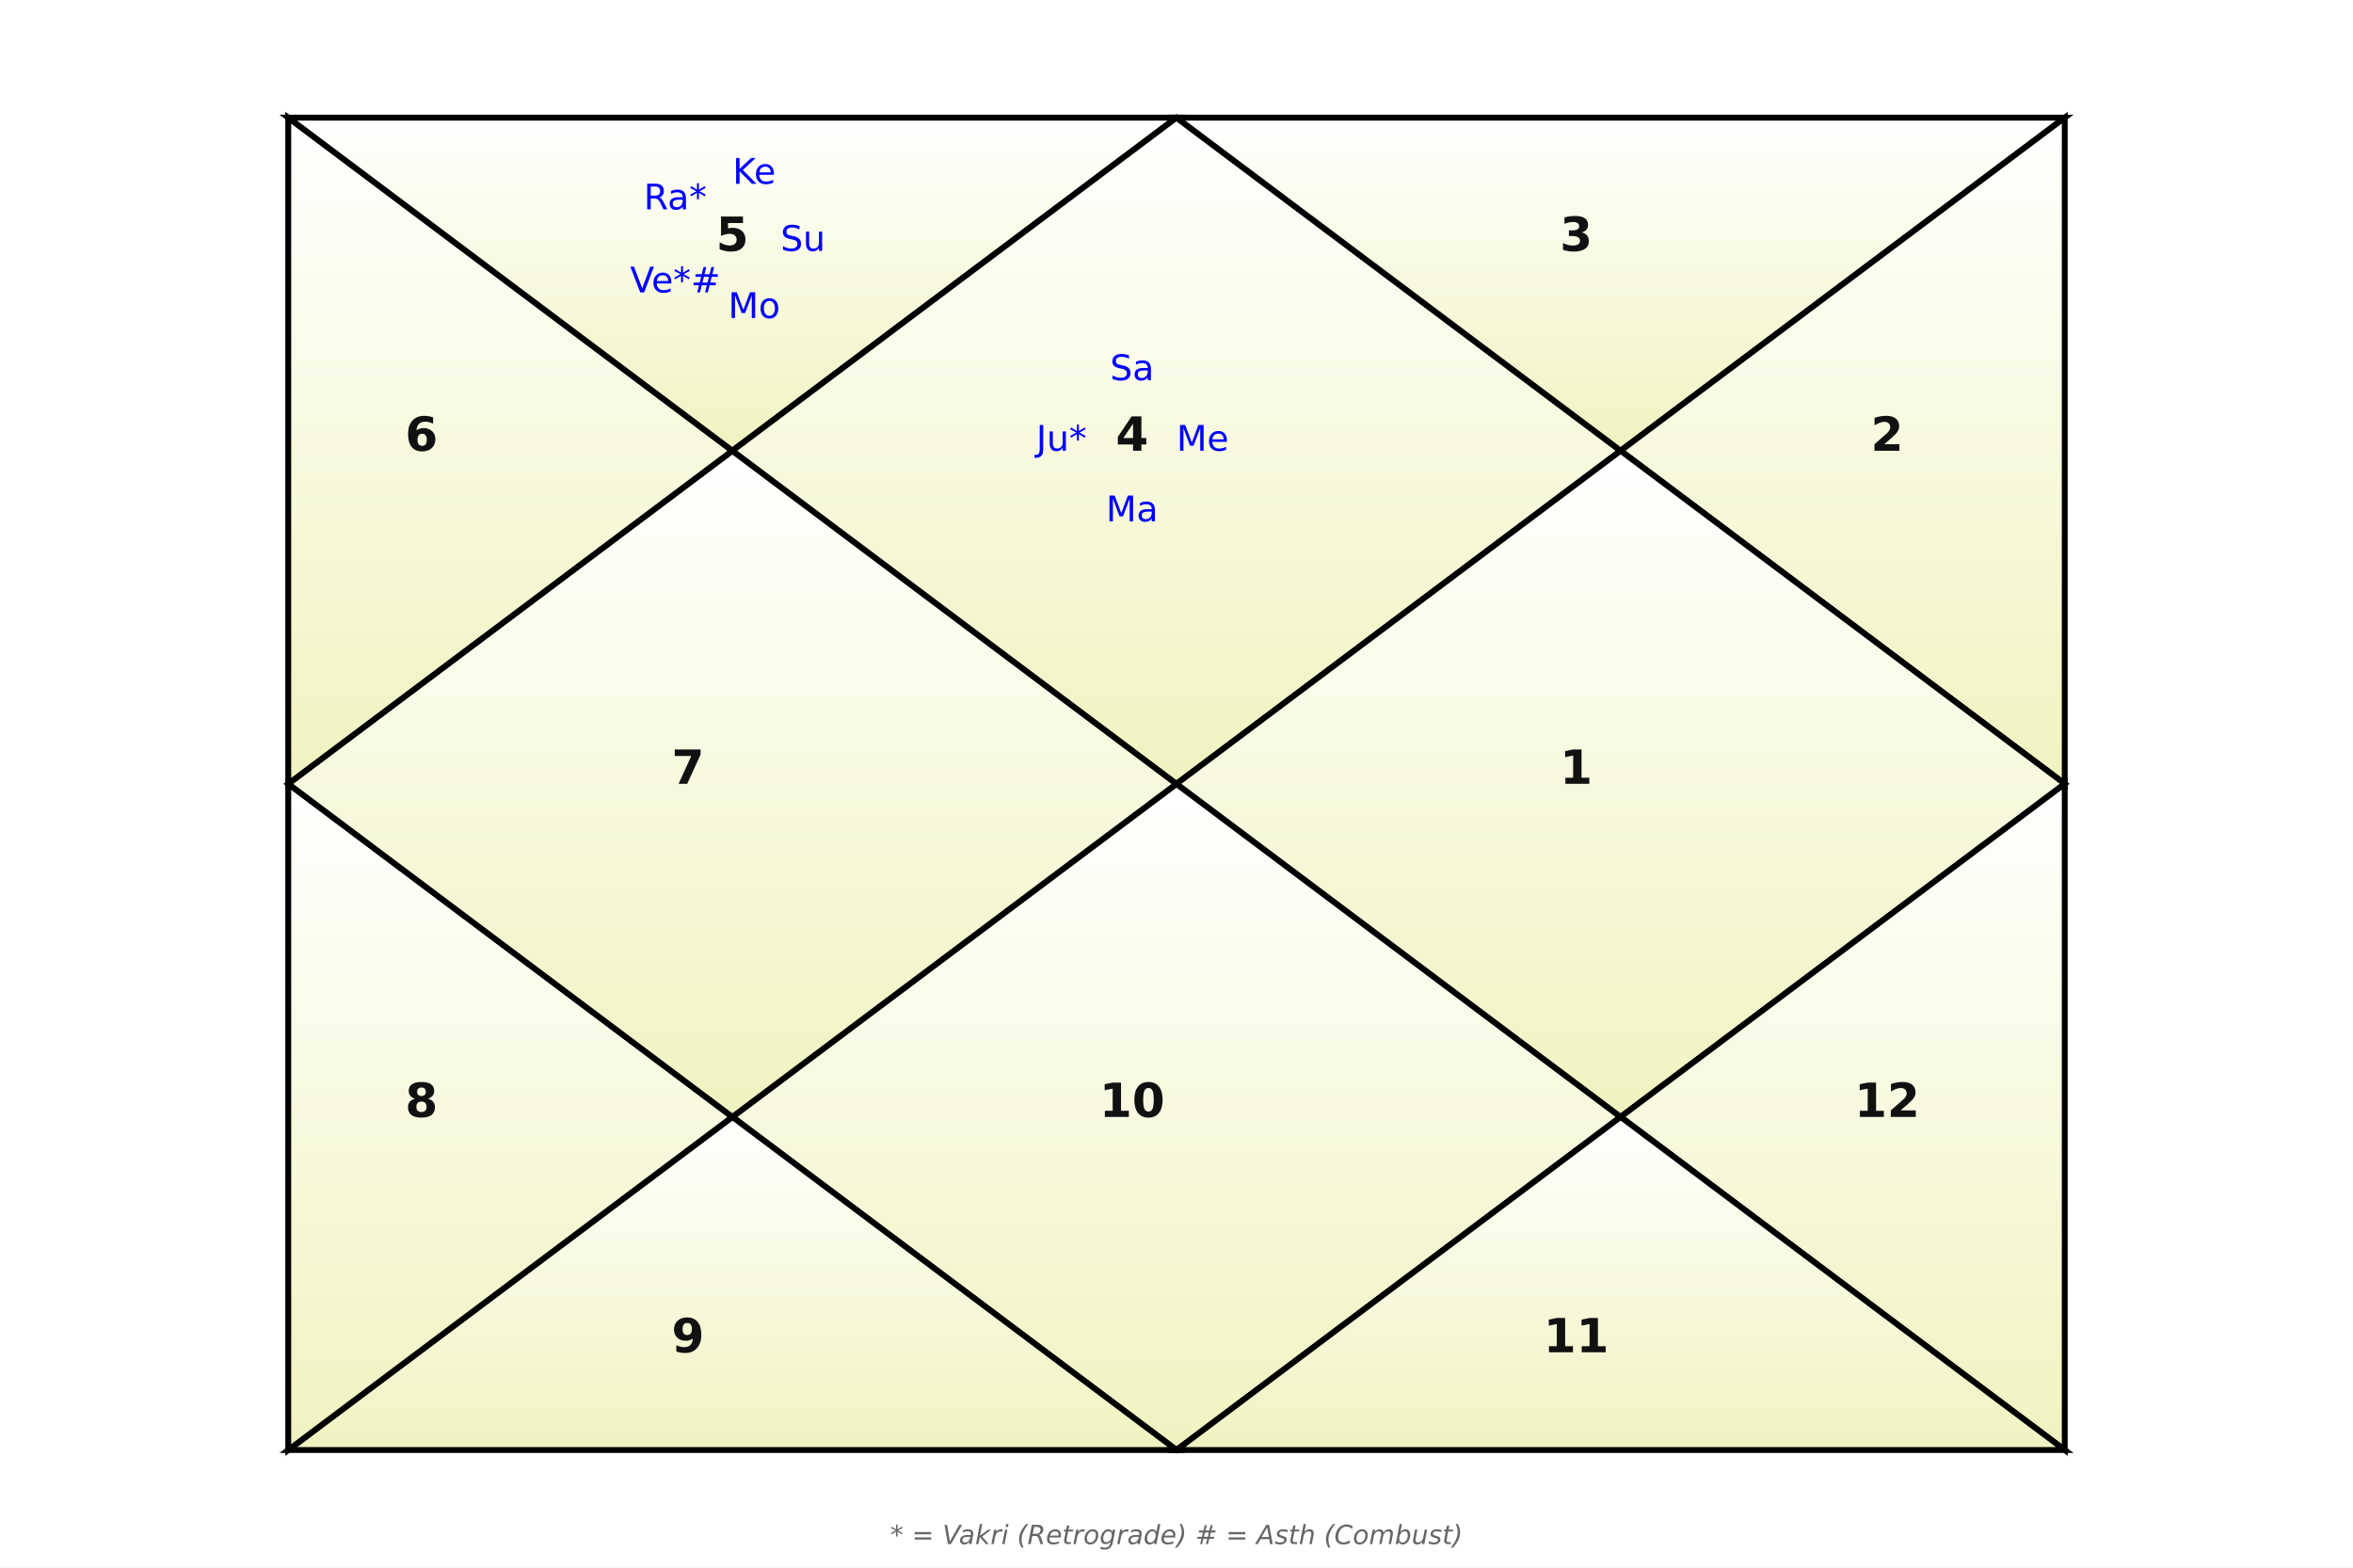
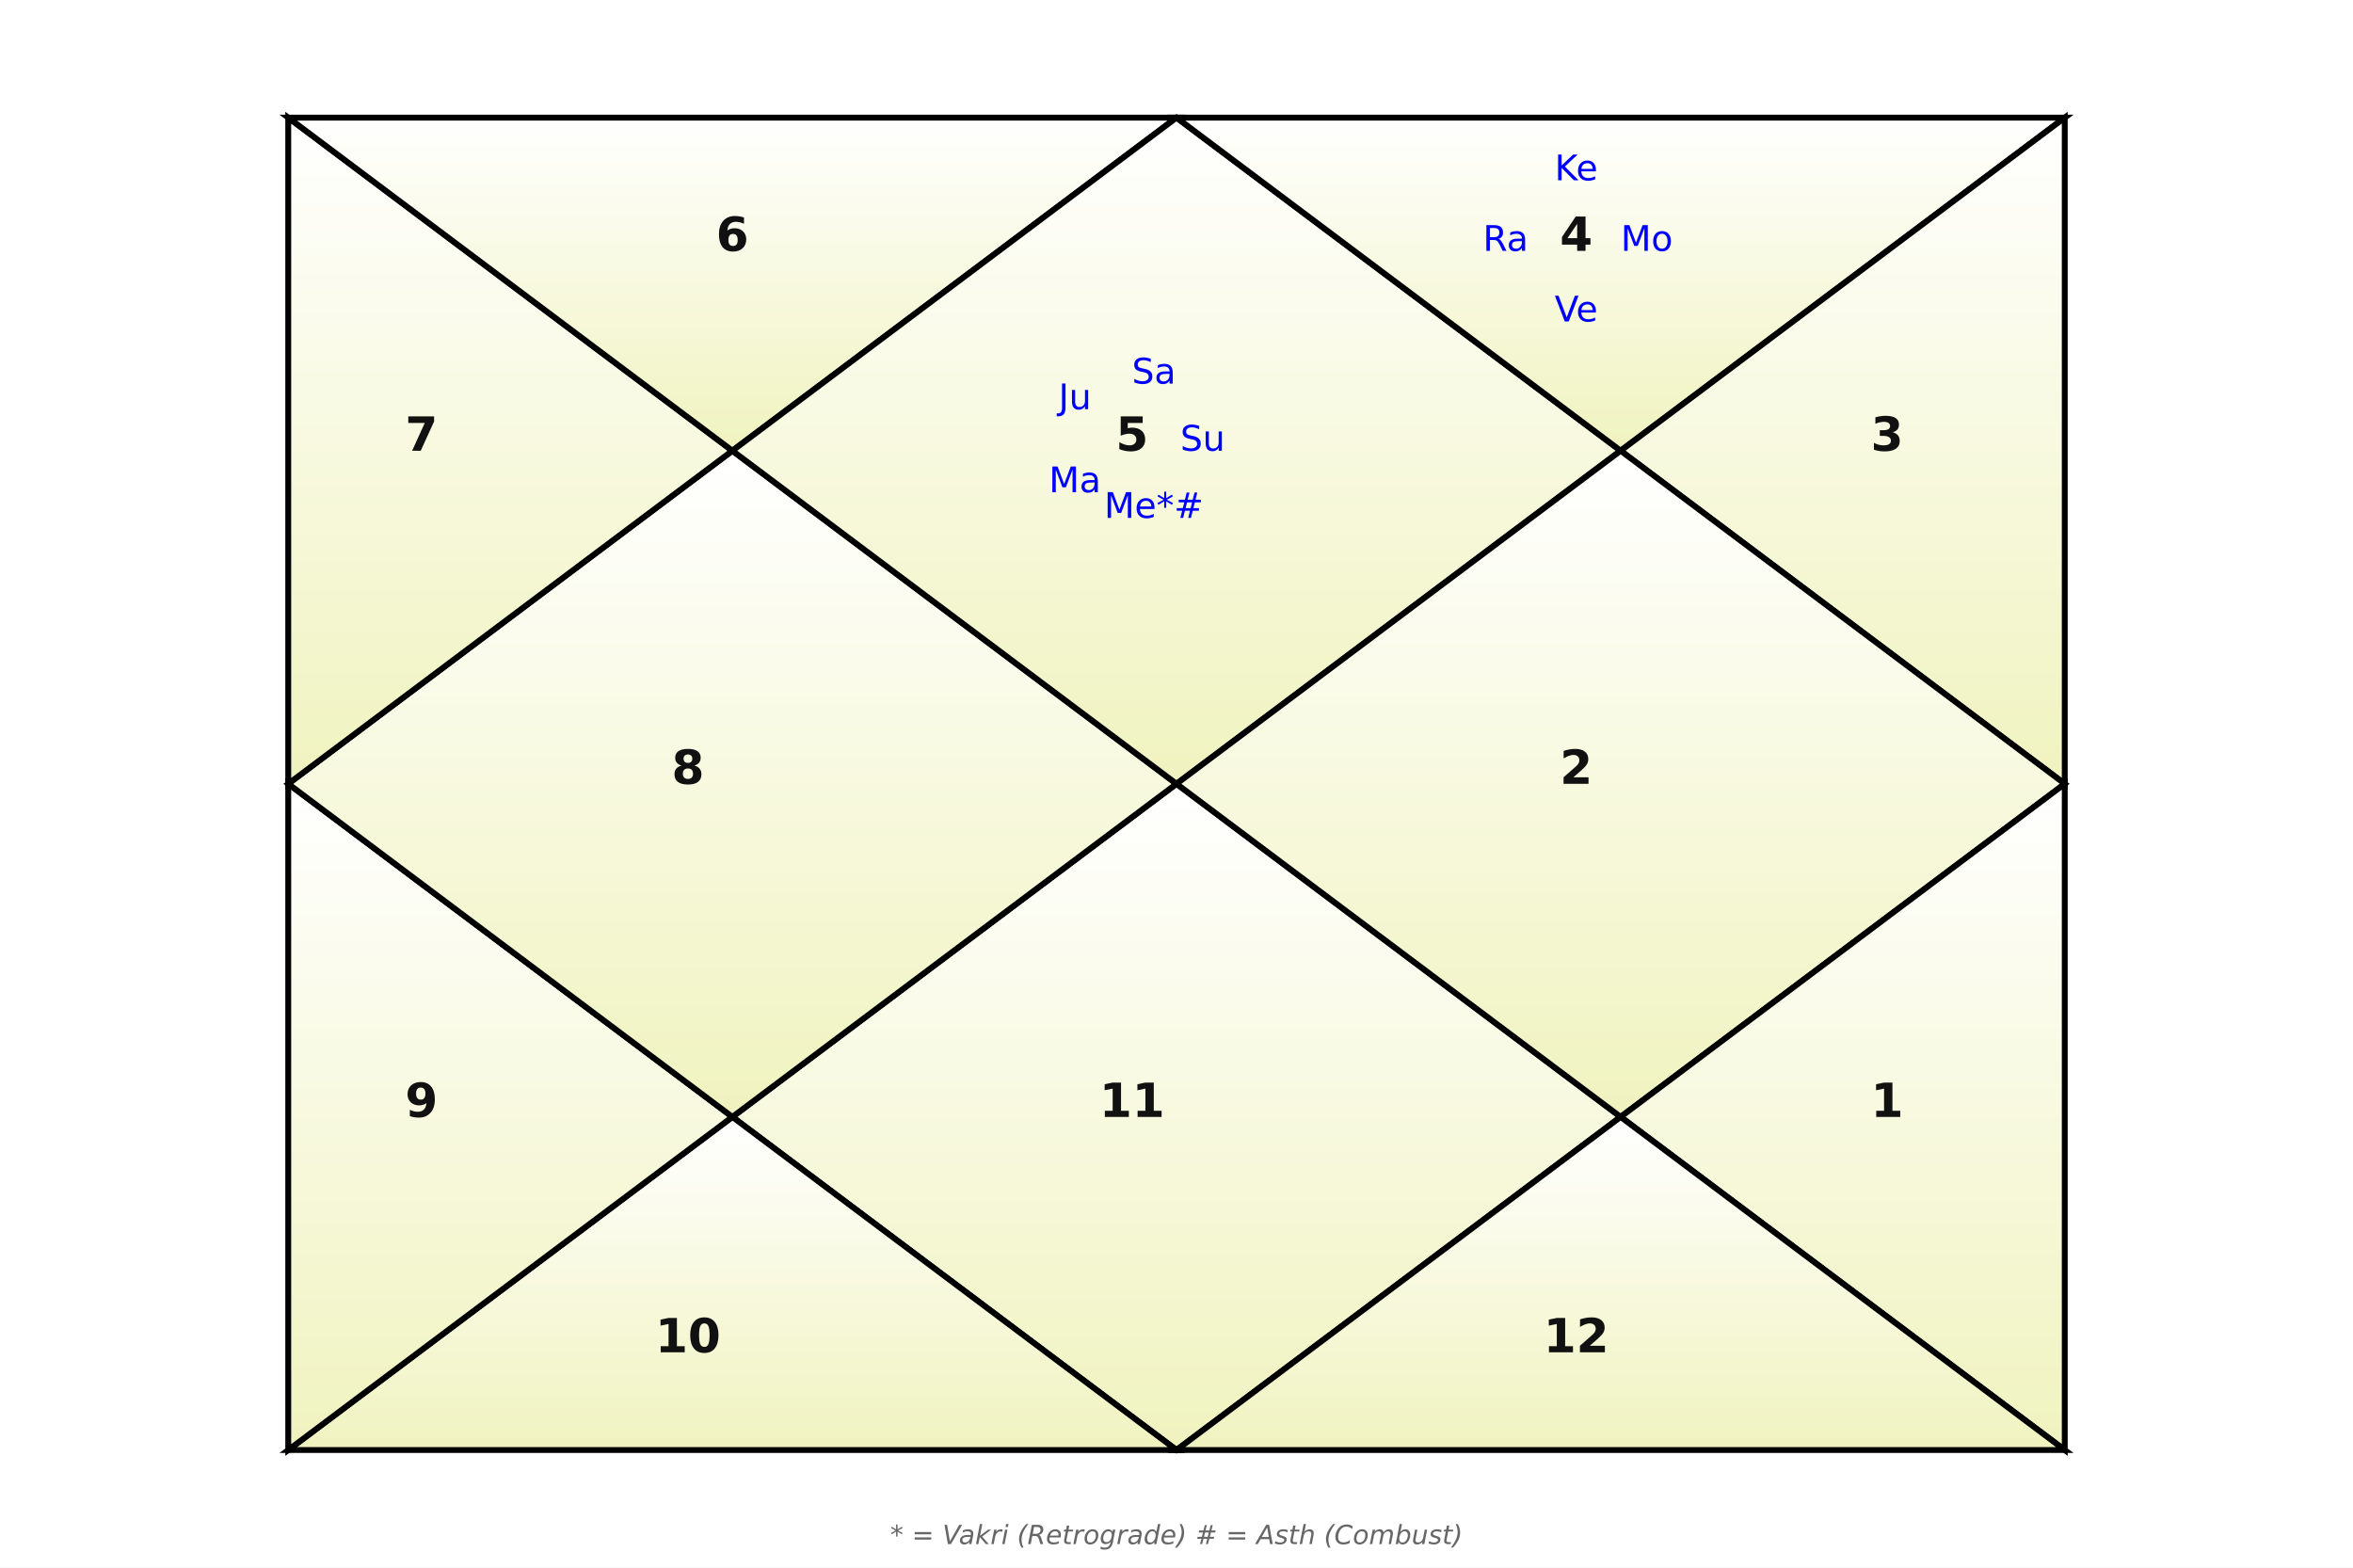
<svg xmlns="http://www.w3.org/2000/svg" baseProfile="full" height="100%" version="1.1" viewBox="0 0 800 533" width="100%">
  <defs>
    <linearGradient id="houseGrad" x1="0" x2="0" y1="0" y2="1">
      <stop offset="0" stop-color="white" />
      <stop offset="1" stop-color="#f0f3bf" />
    </linearGradient>
  </defs>
  <rect fill="white" height="533" width="800" x="0" y="0" />
  <polygon fill="url(#houseGrad)" points="249.0,379.75 400.0,493.0 551.0,379.75 400.0,266.5" stroke="#000" stroke-width="2" />
  <polygon fill="url(#houseGrad)" points="249.0,379.75 98.0,493.0 400.0,493.0" stroke="#000" stroke-width="2" />
  <polygon fill="url(#houseGrad)" points="98.0,266.5 98.0,493.0 249.0,379.75" stroke="#000" stroke-width="2" />
  <polygon fill="url(#houseGrad)" points="98.0,266.5 249.0,379.75 400.0,266.5 249.0,153.25" stroke="#000" stroke-width="2" />
  <polygon fill="url(#houseGrad)" points="98.0,40.0 98.0,266.5 249.0,153.25" stroke="#000" stroke-width="2" />
  <polygon fill="url(#houseGrad)" points="98.0,40.0 249.0,153.25 400.0,40.0" stroke="#000" stroke-width="2" />
  <polygon fill="url(#houseGrad)" points="249.0,153.25 400.0,266.5 551.0,153.25 400.0,40.0" stroke="#000" stroke-width="2" />
  <polygon fill="url(#houseGrad)" points="400.0,40.0 551.0,153.25 702.0,40.0" stroke="#000" stroke-width="2" />
  <polygon fill="url(#houseGrad)" points="551.0,153.25 702.0,266.5 702.0,40.0" stroke="#000" stroke-width="2" />
  <polygon fill="url(#houseGrad)" points="551.0,153.25 400.0,266.5 551.0,379.75 702.0,266.5" stroke="#000" stroke-width="2" />
  <polygon fill="url(#houseGrad)" points="551.0,379.75 702.0,493.0 702.0,266.5" stroke="#000" stroke-width="2" />
  <polygon fill="url(#houseGrad)" points="551.0,379.75 400.0,493.0 702.0,493.0" stroke="#000" stroke-width="2" />
-   <text fill="#111111" font-family="DejaVu Sans, Arial, sans-serif" font-size="16" font-weight="bold" text-anchor="middle" x="384.9" y="153.25">4</text>
-   <text fill="#0000ff" font-family="DejaVu Sans, Arial, sans-serif" font-size="12" text-anchor="middle" x="408.9" y="153.25">Me</text>
-   <text fill="#0000ff" font-family="DejaVu Sans, Arial, sans-serif" font-size="12" text-anchor="middle" x="384.9" y="177.25">Ma</text>
-   <text fill="#0000ff" font-family="DejaVu Sans, Arial, sans-serif" font-size="12" text-anchor="middle" x="360.9" y="153.25">Ju*</text>
-   <text fill="#0000ff" font-family="DejaVu Sans, Arial, sans-serif" font-size="12" text-anchor="middle" x="384.9" y="129.25">Sa</text>
-   <text fill="#111111" font-family="DejaVu Sans, Arial, sans-serif" font-size="16" font-weight="bold" text-anchor="middle" x="249.0" y="85.3">5</text>
-   <text fill="#0000ff" font-family="DejaVu Sans, Arial, sans-serif" font-size="12" text-anchor="middle" x="273.0" y="85.3">Su</text>
-   <text fill="#0000ff" font-family="DejaVu Sans, Arial, sans-serif" font-size="12" text-anchor="middle" x="256.416" y="108.125">Mo</text>
-   <text fill="#0000ff" font-family="DejaVu Sans, Arial, sans-serif" font-size="12" text-anchor="middle" x="229.584" y="99.407">Ve*#</text>
-   <text fill="#0000ff" font-family="DejaVu Sans, Arial, sans-serif" font-size="12" text-anchor="middle" x="229.584" y="71.193">Ra*</text>
-   <text fill="#0000ff" font-family="DejaVu Sans, Arial, sans-serif" font-size="12" text-anchor="middle" x="256.416" y="62.475">Ke</text>
-   <text fill="#111111" font-family="DejaVu Sans, Arial, sans-serif" font-size="16" font-weight="bold" text-anchor="middle" x="143.3" y="153.25">6</text>
-   <text fill="#111111" font-family="DejaVu Sans, Arial, sans-serif" font-size="16" font-weight="bold" text-anchor="middle" x="233.9" y="266.5">7</text>
-   <text fill="#111111" font-family="DejaVu Sans, Arial, sans-serif" font-size="16" font-weight="bold" text-anchor="middle" x="143.3" y="379.75">8</text>
-   <text fill="#111111" font-family="DejaVu Sans, Arial, sans-serif" font-size="16" font-weight="bold" text-anchor="middle" x="233.9" y="459.78">9</text>
-   <text fill="#111111" font-family="DejaVu Sans, Arial, sans-serif" font-size="16" font-weight="bold" text-anchor="middle" x="384.9" y="379.75">10</text>
-   <text fill="#111111" font-family="DejaVu Sans, Arial, sans-serif" font-size="16" font-weight="bold" text-anchor="middle" x="535.9" y="459.78">11</text>
-   <text fill="#111111" font-family="DejaVu Sans, Arial, sans-serif" font-size="16" font-weight="bold" text-anchor="middle" x="641.6" y="379.75">12</text>
-   <text fill="#111111" font-family="DejaVu Sans, Arial, sans-serif" font-size="16" font-weight="bold" text-anchor="middle" x="535.9" y="266.5">1</text>
-   <text fill="#111111" font-family="DejaVu Sans, Arial, sans-serif" font-size="16" font-weight="bold" text-anchor="middle" x="641.6" y="153.25">2</text>
-   <text fill="#111111" font-family="DejaVu Sans, Arial, sans-serif" font-size="16" font-weight="bold" text-anchor="middle" x="535.9" y="85.3">3</text>
+   <text fill="#111111" font-family="DejaVu Sans, Arial, sans-serif" font-size="16" font-weight="bold" text-anchor="middle" x="384.9" y="153.25">5</text>
+   <text fill="#0000ff" font-family="DejaVu Sans, Arial, sans-serif" font-size="12" text-anchor="middle" x="408.9" y="153.25">Su</text>
+   <text fill="#0000ff" font-family="DejaVu Sans, Arial, sans-serif" font-size="12" text-anchor="middle" x="392.316" y="176.075">Me*#</text>
+   <text fill="#0000ff" font-family="DejaVu Sans, Arial, sans-serif" font-size="12" text-anchor="middle" x="365.484" y="167.357">Ma</text>
+   <text fill="#0000ff" font-family="DejaVu Sans, Arial, sans-serif" font-size="12" text-anchor="middle" x="365.484" y="139.143">Ju</text>
+   <text fill="#0000ff" font-family="DejaVu Sans, Arial, sans-serif" font-size="12" text-anchor="middle" x="392.316" y="130.425">Sa</text>
+   <text fill="#111111" font-family="DejaVu Sans, Arial, sans-serif" font-size="16" font-weight="bold" text-anchor="middle" x="249.0" y="85.3">6</text>
+   <text fill="#111111" font-family="DejaVu Sans, Arial, sans-serif" font-size="16" font-weight="bold" text-anchor="middle" x="143.3" y="153.25">7</text>
+   <text fill="#111111" font-family="DejaVu Sans, Arial, sans-serif" font-size="16" font-weight="bold" text-anchor="middle" x="233.9" y="266.5">8</text>
+   <text fill="#111111" font-family="DejaVu Sans, Arial, sans-serif" font-size="16" font-weight="bold" text-anchor="middle" x="143.3" y="379.75">9</text>
+   <text fill="#111111" font-family="DejaVu Sans, Arial, sans-serif" font-size="16" font-weight="bold" text-anchor="middle" x="233.9" y="459.78">10</text>
+   <text fill="#111111" font-family="DejaVu Sans, Arial, sans-serif" font-size="16" font-weight="bold" text-anchor="middle" x="384.9" y="379.75">11</text>
+   <text fill="#111111" font-family="DejaVu Sans, Arial, sans-serif" font-size="16" font-weight="bold" text-anchor="middle" x="535.9" y="459.78">12</text>
+   <text fill="#111111" font-family="DejaVu Sans, Arial, sans-serif" font-size="16" font-weight="bold" text-anchor="middle" x="641.6" y="379.75">1</text>
+   <text fill="#111111" font-family="DejaVu Sans, Arial, sans-serif" font-size="16" font-weight="bold" text-anchor="middle" x="535.9" y="266.5">2</text>
+   <text fill="#111111" font-family="DejaVu Sans, Arial, sans-serif" font-size="16" font-weight="bold" text-anchor="middle" x="641.6" y="153.25">3</text>
+   <text fill="#111111" font-family="DejaVu Sans, Arial, sans-serif" font-size="16" font-weight="bold" text-anchor="middle" x="535.9" y="85.3">4</text>
+   <text fill="#0000ff" font-family="DejaVu Sans, Arial, sans-serif" font-size="12" text-anchor="middle" x="559.9" y="85.3">Mo</text>
+   <text fill="#0000ff" font-family="DejaVu Sans, Arial, sans-serif" font-size="12" text-anchor="middle" x="535.9" y="109.3">Ve</text>
+   <text fill="#0000ff" font-family="DejaVu Sans, Arial, sans-serif" font-size="12" text-anchor="middle" x="511.9" y="85.3">Ra</text>
+   <text fill="#0000ff" font-family="DejaVu Sans, Arial, sans-serif" font-size="12" text-anchor="middle" x="535.9" y="61.3">Ke</text>
  <text fill="#666" font-family="DejaVu Sans" font-size="9" font-style="italic" text-anchor="middle" x="400.0" y="525">* = Vakri (Retrograde)  # = Asth (Combust)</text>
</svg>
